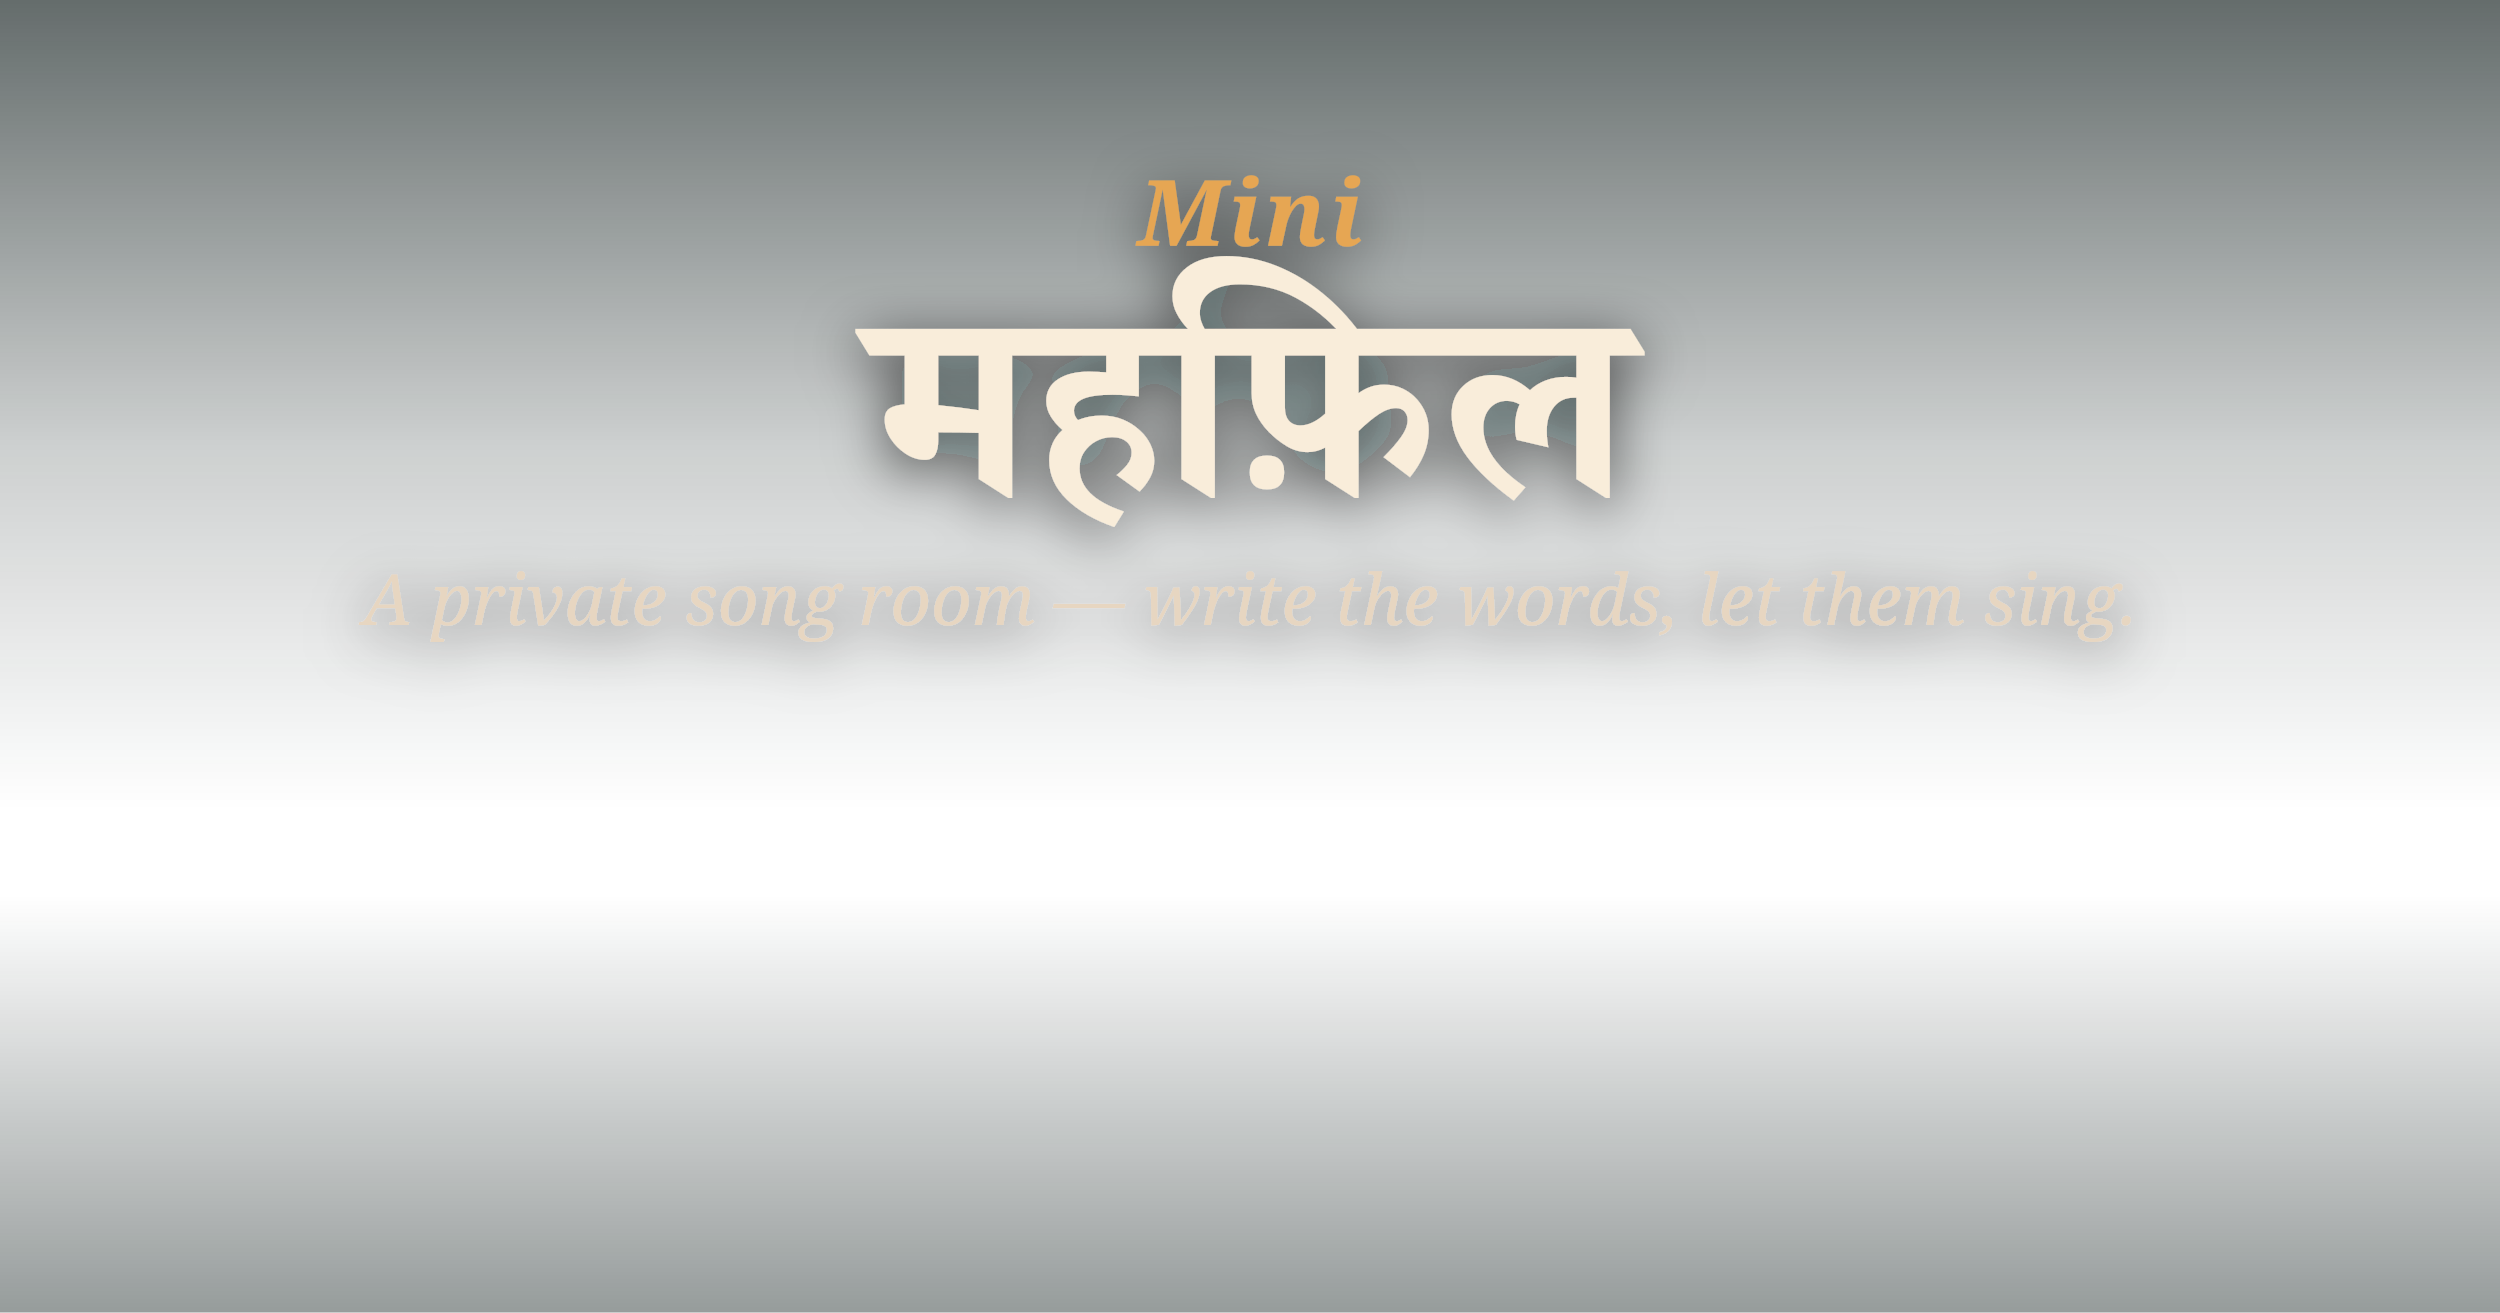
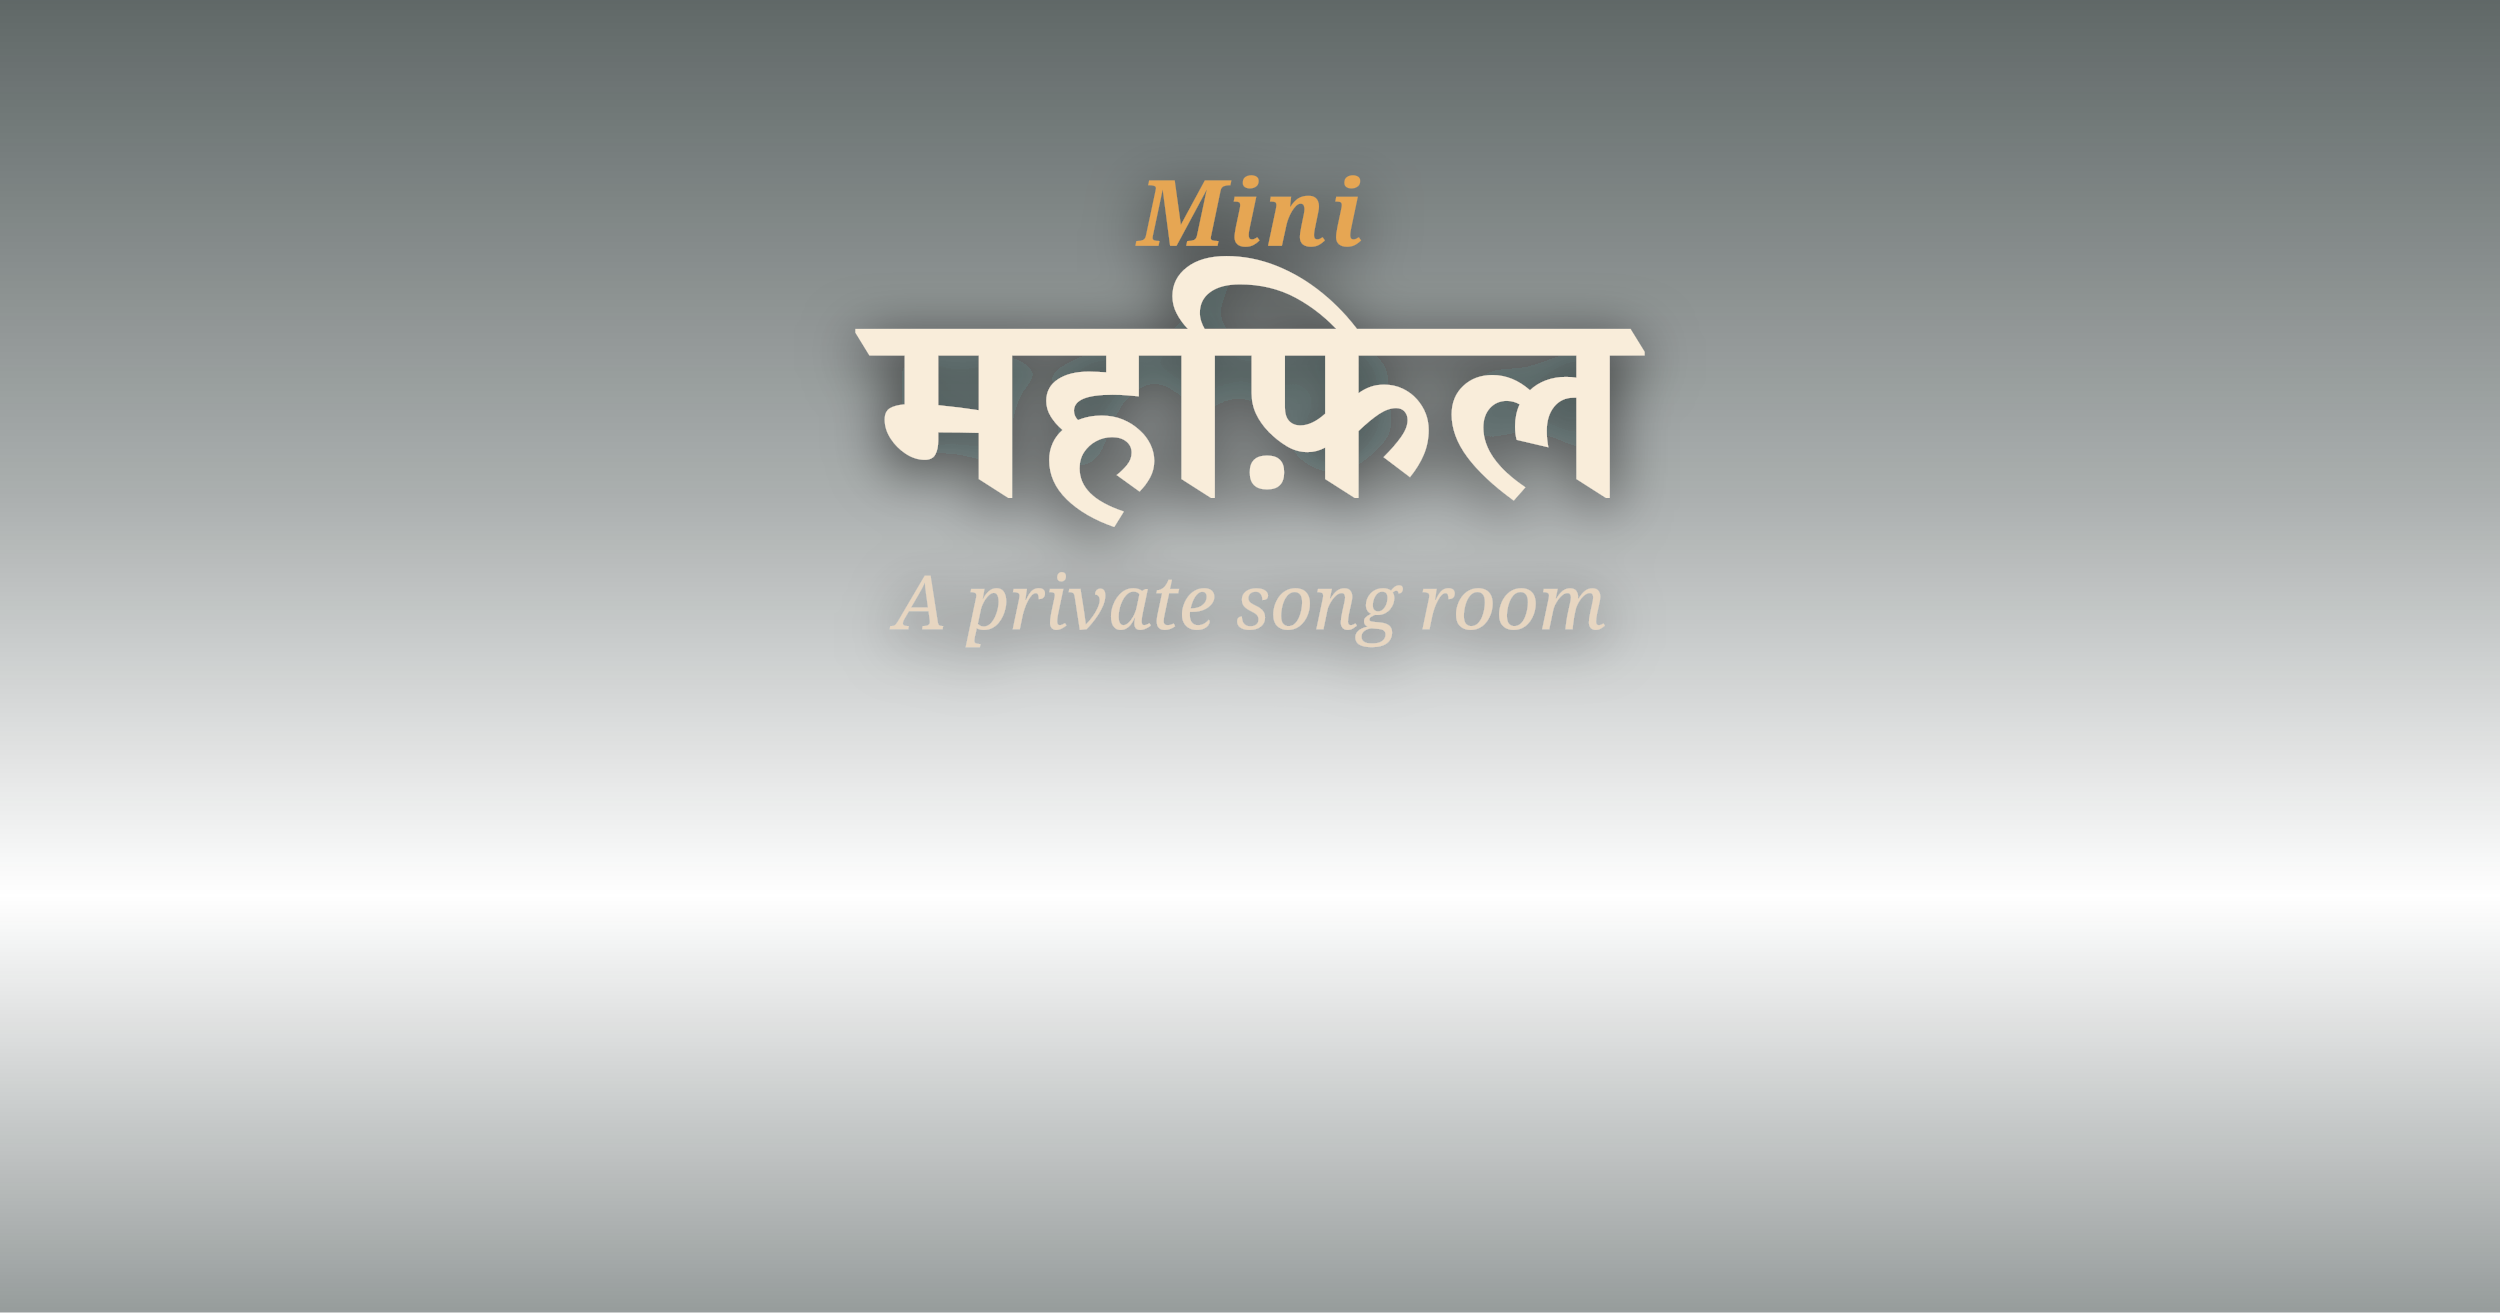
<svg xmlns="http://www.w3.org/2000/svg" width="1200" height="630" viewBox="0 0 1200 630">
  <defs>
    <linearGradient id="top" x1="0" y1="0" x2="0" y2="1">
-       <stop offset="0%" stop-color="#061312" stop-opacity="0.62" />
-       <stop offset="55%" stop-color="#061312" stop-opacity="0.20" />
+       <stop offset="0%" stop-color="#061312" stop-opacity="0.64" />
+       <stop offset="55%" stop-color="#061312" stop-opacity="0.34" />
      <stop offset="100%" stop-color="#061312" stop-opacity="0" />
    </linearGradient>
    <linearGradient id="bottom" x1="0" y1="1" x2="0" y2="0">
      <stop offset="0%" stop-color="#061312" stop-opacity="0.42" />
      <stop offset="100%" stop-color="#061312" stop-opacity="0" />
    </linearGradient>
    <filter id="soft" x="-30%" y="-30%" width="160%" height="160%">
      <feDropShadow dx="0" dy="6" stdDeviation="14" flood-color="#04100f" flood-opacity="0.72" />
    </filter>
  </defs>
-   <rect width="1200" height="390" fill="url(#top)" />
+   <rect width="1200" height="430" fill="url(#top)" />
  <rect y="430" width="1200" height="200" fill="url(#bottom)" />
  <g filter="url(#soft)" text-anchor="middle">
    <text x="600" y="118" fill="#e6a653" font-family="Iowan Old Style, Georgia, serif" font-style="italic" font-weight="600" font-size="44" letter-spacing="1.8">Mini</text>
    <text x="600" y="238" fill="#f9edda" font-family="Kohinoor Devanagari, Noto Serif Devanagari, serif" font-weight="600" font-size="128">महफ़िल</text>
-     <text x="600" y="300" fill="#e7d6c1" font-family="Iowan Old Style, Georgia, serif" font-style="italic" font-size="34">A private song room — write the words, let them sing.</text>
+     <text x="600" y="302" fill="#e7d6c1" font-family="Iowan Old Style, Georgia, serif" font-style="italic" font-size="36">A private song room</text>
  </g>
</svg>
